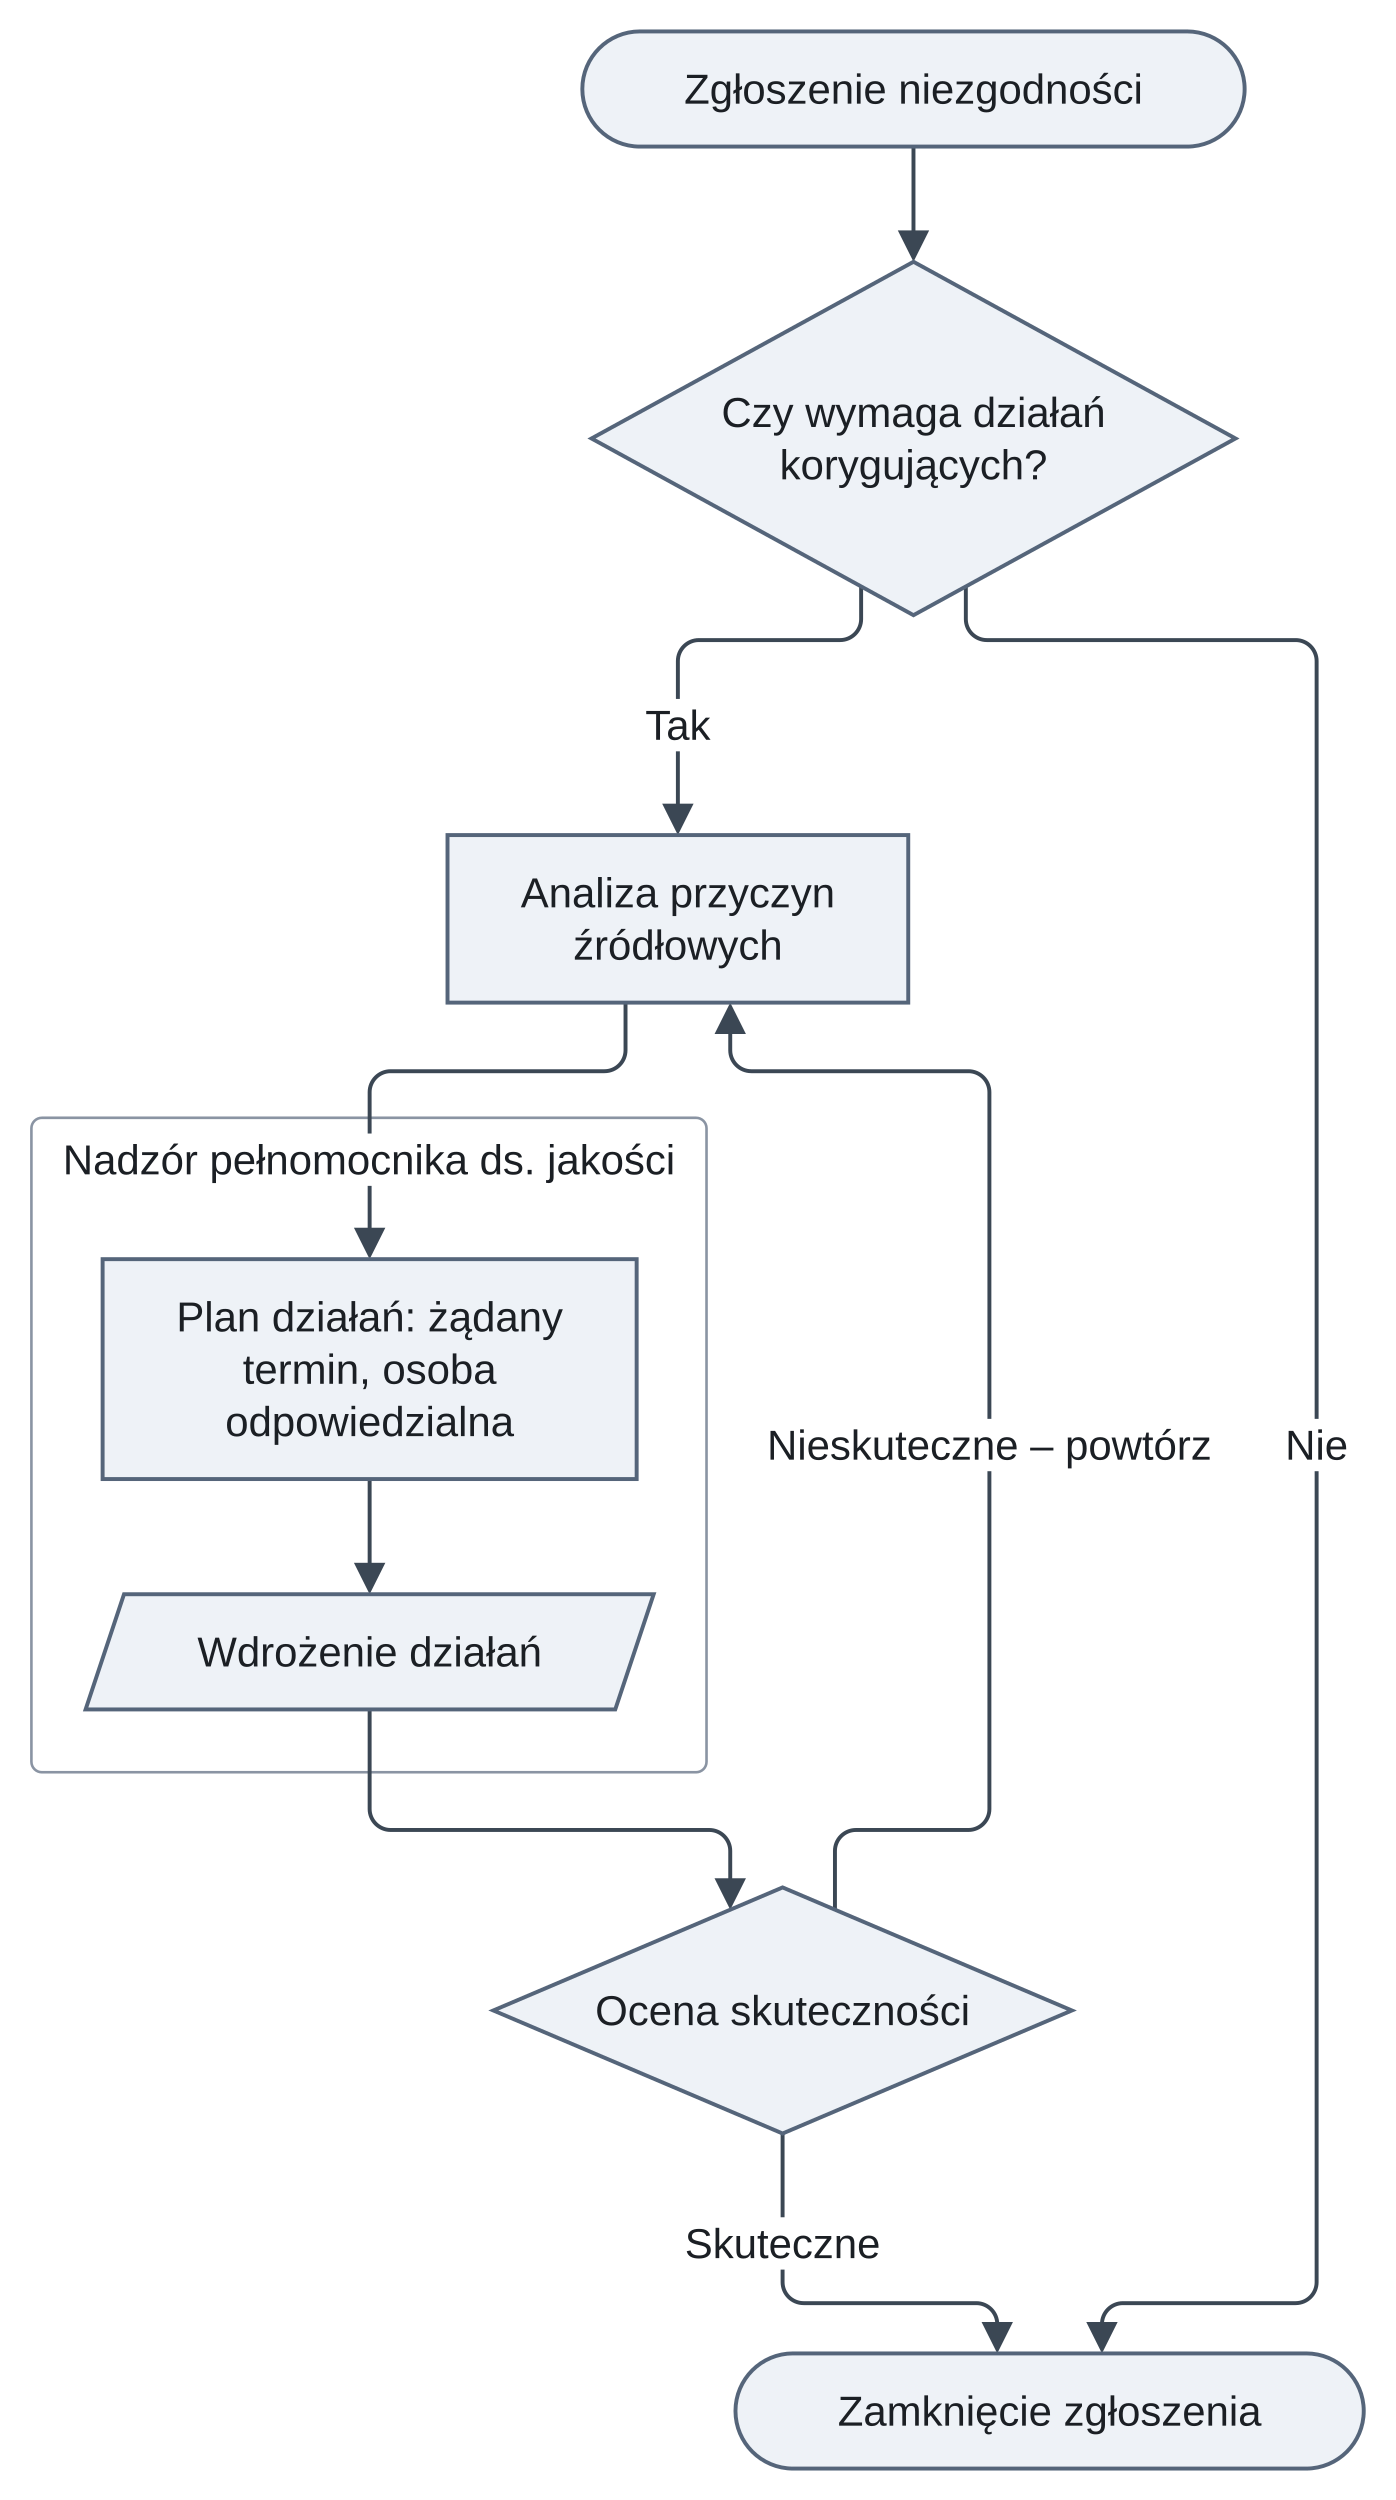
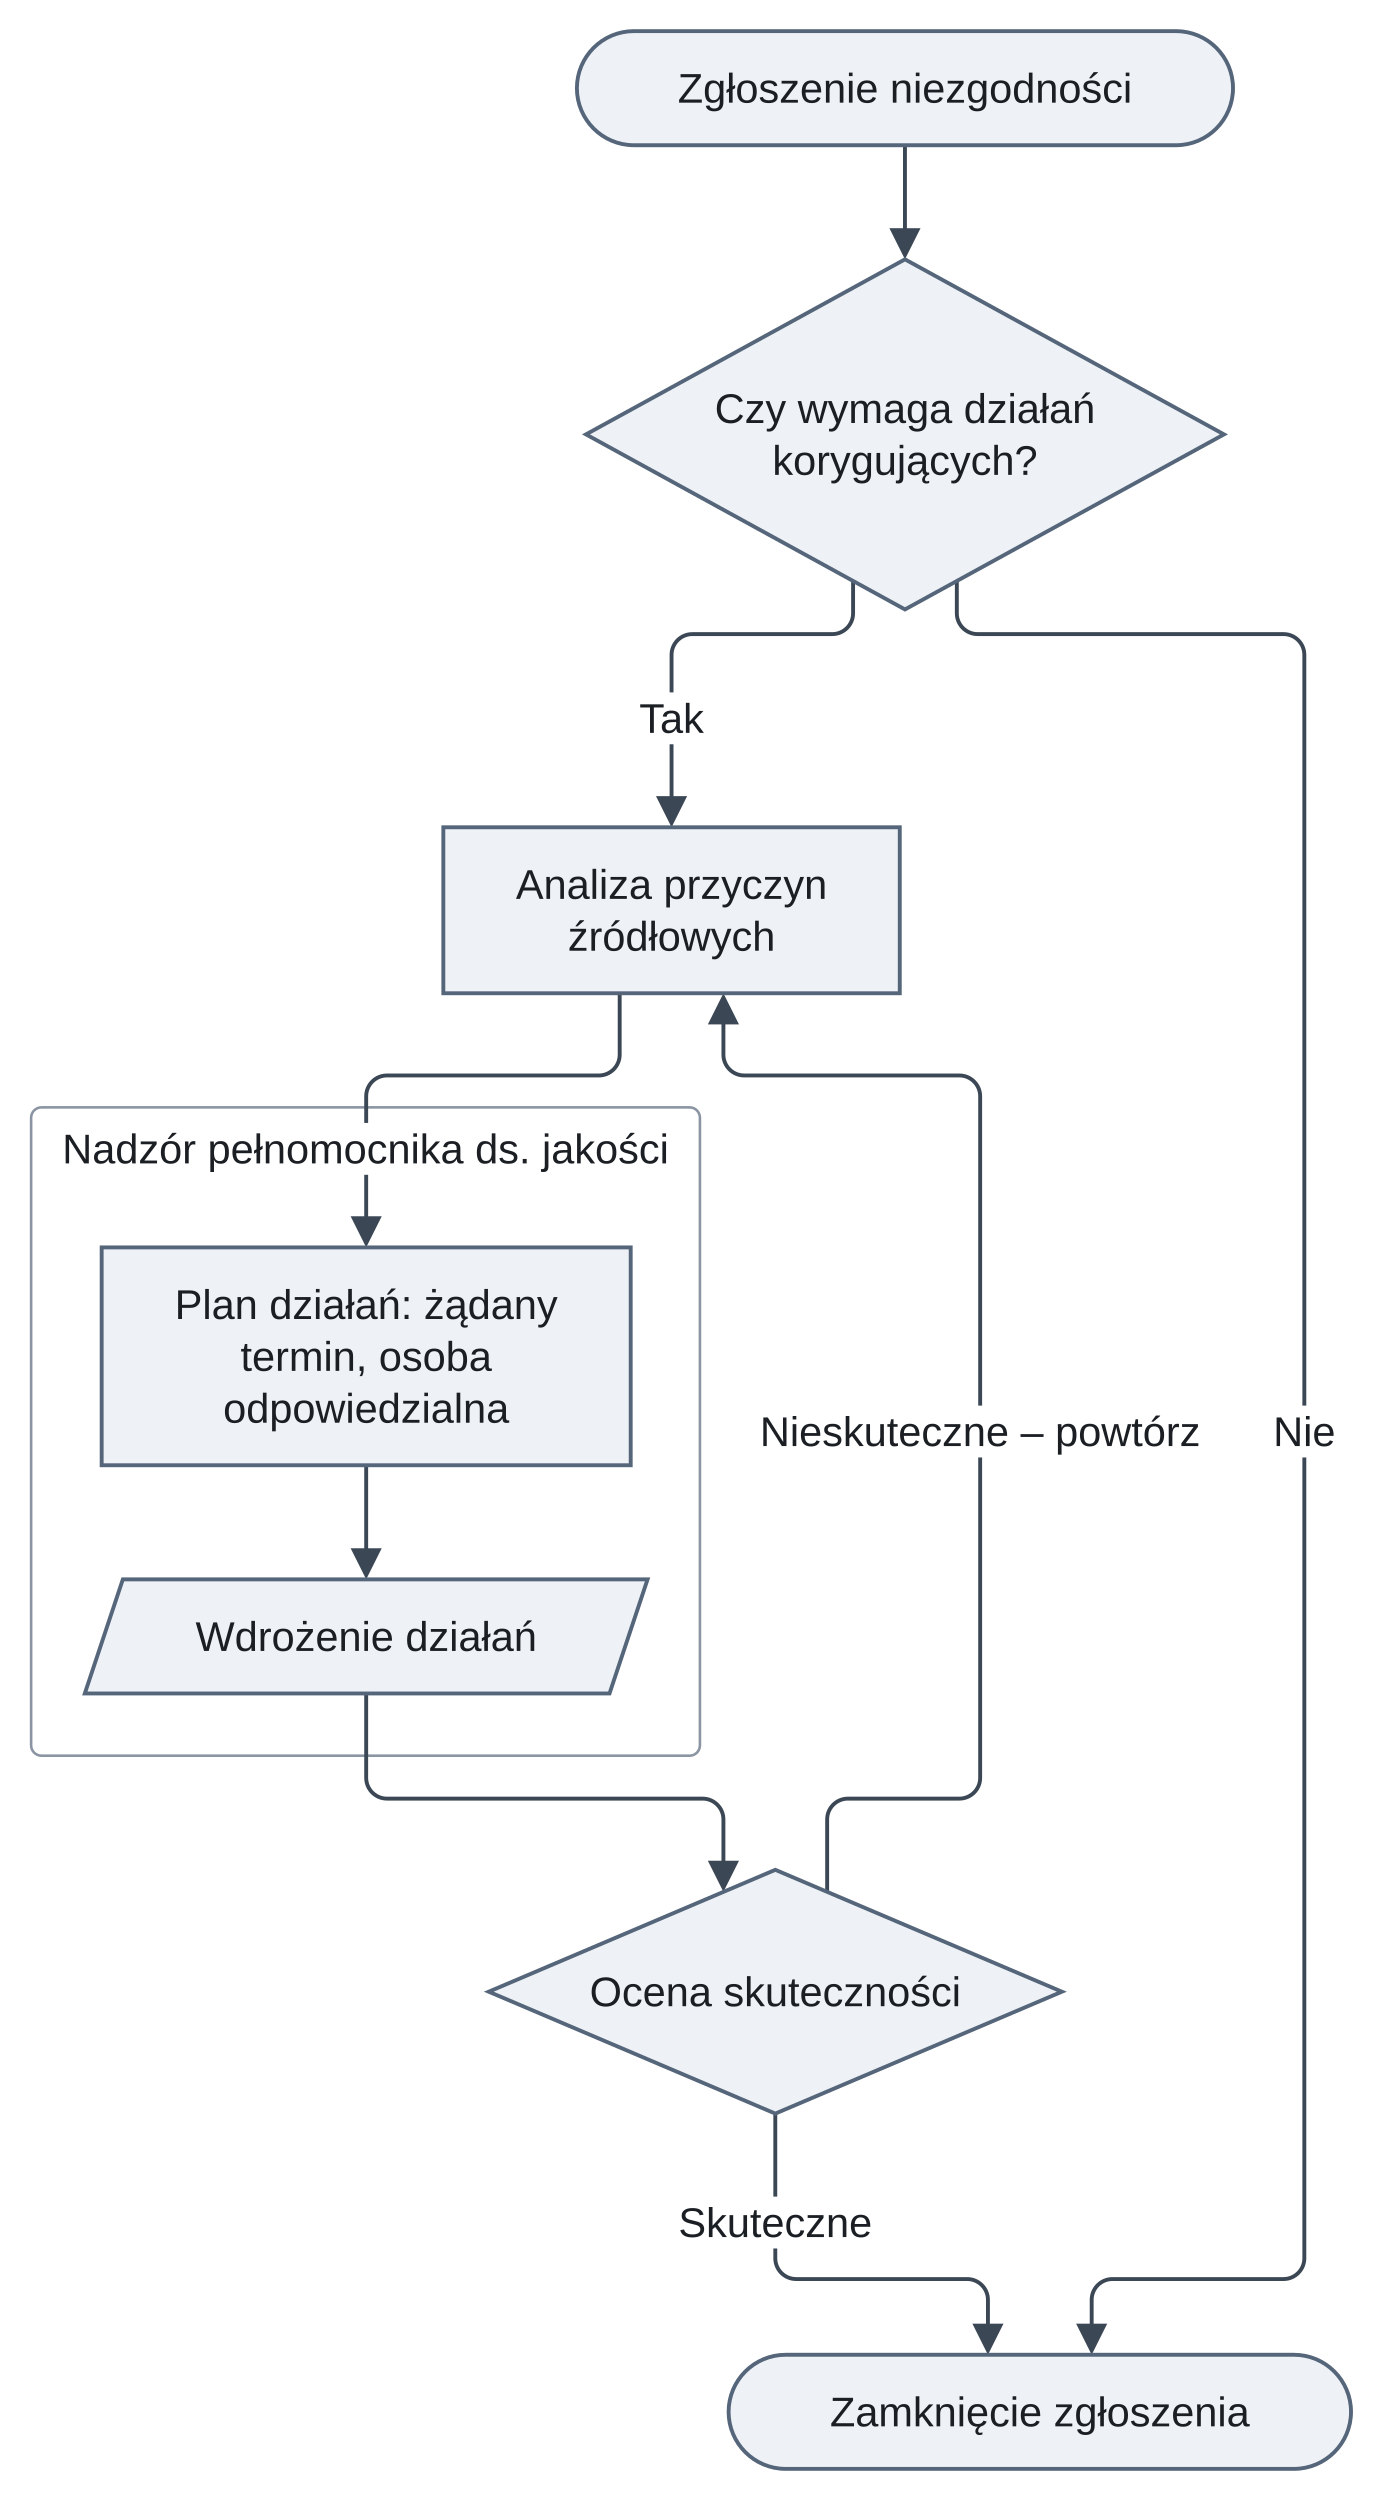
- <svg xmlns="http://www.w3.org/2000/svg" version="1.1" width="532.95" height="955" viewBox="-11.95 -12 532.95 955" role="img" font-family="Arimo, Arial, 'Liberation Sans', sans-serif" font-size="16">
+ <svg xmlns="http://www.w3.org/2000/svg" version="1.1" width="532.95" height="964" viewBox="-11.95 -12 532.95 964" role="img" font-family="Arimo, Arial, 'Liberation Sans', sans-serif" font-size="16">
  <defs>
-     <clipPath id="label-holes-c44d2975">
-       <path d="M-11.95 -12 L521 -12 L521 943 L-11.95 943 M8.05 421 L8.05 441 L249.95 441 L249.95 421 M229.66 255 L229.66 275 L264.34 275 L264.34 255 M475 530 L475 550 L507 550 L507 530 M245.64 835 L245.64 855 L328.36 855 L328.36 835 M277.07 530 L277.07 550 L454.93 550 L454.93 530" />
+     <clipPath id="label-holes-fcfd5dbd">
+       <path d="M-11.95 -12 L521 -12 L521 952 L-11.95 952 M8.05 421 L8.05 441 L249.95 441 L249.95 421 M229.66 255 L229.66 275 L264.34 275 L264.34 255 M475 530 L475 550 L507 550 L507 530 M245.64 835 L245.64 855 L328.36 855 L328.36 835 M277.07 530 L277.07 550 L454.93 550 L454.93 530" />
    </clipPath>
  </defs>
-   <g clip-path="url(#label-holes-c44d2975)">
+   <g clip-path="url(#label-holes-fcfd5dbd)">
    <rect class="cluster" x="0.05" y="415" width="257.89" height="250" rx="4" fill="none" stroke="#8a94a3" stroke-width="1" />
  </g>
  <path class="edge" d="M129.25 553 L129.25 588.6" fill="none" stroke="#3b4754" stroke-width="1.5" />
  <path class="edge" d="M337 44 L337 79.6" fill="none" stroke="#3b4754" stroke-width="1.5" />
-   <g clip-path="url(#label-holes-c44d2975)">
+   <g clip-path="url(#label-holes-fcfd5dbd)">
    <path class="edge" d="M317 212.02 L317 224.51 C317 228.91 313.4 232.51 309 232.51 L255 232.51 C250.6 232.51 247 236.11 247 240.51 L247 253 L247 298.6" fill="none" stroke="#3b4754" stroke-width="1.5" />
  </g>
-   <g clip-path="url(#label-holes-c44d2975)">
-     <path class="edge" d="M357 212.02 L357 224.51 C357 228.91 360.6 232.51 365 232.51 L483 232.51 C487.4 232.51 491 236.11 491 240.51 L491 253 L491 857 L491 859.8 C491 864.2 487.4 867.8 483 867.8 L417 867.8 C412.6 867.8 409 871.4 409 875.8 L409 878.6" fill="none" stroke="#3b4754" stroke-width="1.5" />
+   <g clip-path="url(#label-holes-fcfd5dbd)">
+     <path class="edge" d="M357 212.02 L357 224.51 C357 228.91 360.6 232.51 365 232.51 L483 232.51 C487.4 232.51 491 236.11 491 240.51 L491 253 L491 857 L491 858.8 C491 863.2 487.4 866.8 483 866.8 L417 866.8 C412.6 866.8 409 870.4 409 874.8 L409 887.6" fill="none" stroke="#3b4754" stroke-width="1.5" />
  </g>
-   <g clip-path="url(#label-holes-c44d2975)">
-     <path class="edge" d="M227 371 L227 389.2 C227 393.6 223.4 397.2 219 397.2 L137.25 397.2 C132.85 397.2 129.25 400.8 129.25 405.2 L129.25 415 L129.25 460.6" fill="none" stroke="#3b4754" stroke-width="1.5" />
+   <g clip-path="url(#label-holes-fcfd5dbd)">
+     <path class="edge" d="M227 371 L227 394.7 C227 399.1 223.4 402.7 219 402.7 L137.25 402.7 C132.85 402.7 129.25 406.3 129.25 410.7 L129.25 415 L129.25 460.6" fill="none" stroke="#3b4754" stroke-width="1.5" />
  </g>
-   <path class="edge" d="M129.25 641 L129.25 665 L129.25 679.05 C129.25 683.45 132.85 687.05 137.25 687.05 L259 687.05 C263.4 687.05 267 690.65 267 695.05 L267 709.11" fill="none" stroke="#3b4754" stroke-width="1.5" />
-   <g clip-path="url(#label-holes-c44d2975)">
-     <path class="edge" d="M287 803 L287 857 L287 859.8 C287 864.2 290.6 867.8 295 867.8 L361 867.8 C365.4 867.8 369 871.4 369 875.8 L369 878.6" fill="none" stroke="#3b4754" stroke-width="1.5" />
+   <path class="edge" d="M129.25 641 L129.25 665 L129.25 673.55 C129.25 677.95 132.85 681.55 137.25 681.55 L259 681.55 C263.4 681.55 267 685.15 267 689.55 L267 709.11" fill="none" stroke="#3b4754" stroke-width="1.5" />
+   <g clip-path="url(#label-holes-fcfd5dbd)">
+     <path class="edge" d="M287 803 L287 857 L287 858.8 C287 863.2 290.6 866.8 295 866.8 L361 866.8 C365.4 866.8 369 870.4 369 874.8 L369 887.6" fill="none" stroke="#3b4754" stroke-width="1.5" />
  </g>
-   <g clip-path="url(#label-holes-c44d2975)">
-     <path class="edge" d="M267 379.4 L267 389.2 C267 393.6 270.6 397.2 275 397.2 L358 397.2 C362.4 397.2 366 400.8 366 405.2 L366 415 L366 665 L366 679.05 C366 683.45 362.4 687.05 358 687.05 L315 687.05 C310.6 687.05 307 690.65 307 695.05 L307 717.51" fill="none" stroke="#3b4754" stroke-width="1.5" />
+   <g clip-path="url(#label-holes-fcfd5dbd)">
+     <path class="edge" d="M267 379.4 L267 394.7 C267 399.1 270.6 402.7 275 402.7 L358 402.7 C362.4 402.7 366 406.3 366 410.7 L366 415 L366 665 L366 673.55 C366 677.95 362.4 681.55 358 681.55 L315 681.55 C310.6 681.55 307 685.15 307 689.55 L307 717.51" fill="none" stroke="#3b4754" stroke-width="1.5" />
  </g>
  <polygon class="arrowhead" points="129.25,597 123.25,585 135.25,585" fill="#3b4754" />
  <polygon class="arrowhead" points="337,88 331,76 343,76" fill="#3b4754" />
  <polygon class="arrowhead" points="247,307 241,295 253,295" fill="#3b4754" />
-   <polygon class="arrowhead" points="409,887 403,875 415,875" fill="#3b4754" />
+   <polygon class="arrowhead" points="409,896 403,884 415,884" fill="#3b4754" />
  <polygon class="arrowhead" points="129.25,469 123.25,457 135.25,457" fill="#3b4754" />
  <polygon class="arrowhead" points="267,717.51 261,705.51 273,705.51" fill="#3b4754" />
-   <polygon class="arrowhead" points="369,887 363,875 375,875" fill="#3b4754" />
+   <polygon class="arrowhead" points="369,896 363,884 375,884" fill="#3b4754" />
  <polygon class="arrowhead" points="267,371 273,383 261,383" fill="#3b4754" />
  <rect class="node" x="210.5" y="0" width="253" height="44" rx="22" fill="#eef2f7" stroke="#55657a" stroke-width="1.5" />
  <polygon class="node" points="337,88 460,155.5 337,223 214,155.5" fill="#eef2f7" stroke="#55657a" stroke-width="1.5" />
  <rect class="node" x="159" y="307" width="176" height="64" fill="#eef2f7" stroke="#55657a" stroke-width="1.5" />
  <rect class="node" x="27.25" y="469" width="204" height="84" fill="#eef2f7" stroke="#55657a" stroke-width="1.5" />
  <polygon class="node" points="35.42,597 237.75,597 223.08,641 20.75,641" fill="#eef2f7" stroke="#55657a" stroke-width="1.5" />
  <polygon class="node" points="287,709 397.5,756 287,803 176.5,756" fill="#eef2f7" stroke="#55657a" stroke-width="1.5" />
-   <rect class="node" x="269" y="887" width="240" height="44" rx="22" fill="#eef2f7" stroke="#55657a" stroke-width="1.5" />
+   <rect class="node" x="269" y="896" width="240" height="44" rx="22" fill="#eef2f7" stroke="#55657a" stroke-width="1.5" />
  <text class="node-label" x="337" y="27.6" text-anchor="middle" fill="#1b1f24">Zgłoszenie niezgodności</text>
  <text class="node-label" x="337" y="151.1" text-anchor="middle" fill="#1b1f24">Czy wymaga działań</text>
  <text class="node-label" x="337" y="171.1" text-anchor="middle" fill="#1b1f24">korygujących?</text>
  <text class="node-label" x="247" y="334.6" text-anchor="middle" fill="#1b1f24">Analiza przyczyn</text>
  <text class="node-label" x="247" y="354.6" text-anchor="middle" fill="#1b1f24">źródłowych</text>
  <text class="cluster-title" x="129" y="436.6" text-anchor="middle" fill="#1b1f24">Nadzór pełnomocnika ds. jakości</text>
  <text class="node-label" x="129.25" y="496.6" text-anchor="middle" fill="#1b1f24">Plan działań: żądany</text>
  <text class="node-label" x="129.25" y="516.6" text-anchor="middle" fill="#1b1f24">termin, osoba</text>
  <text class="node-label" x="129.25" y="536.6" text-anchor="middle" fill="#1b1f24">odpowiedzialna</text>
  <text class="node-label" x="129.25" y="624.6" text-anchor="middle" fill="#1b1f24">Wdrożenie działań</text>
  <text class="node-label" x="287" y="761.6" text-anchor="middle" fill="#1b1f24">Ocena skuteczności</text>
-   <text class="node-label" x="389" y="914.6" text-anchor="middle" fill="#1b1f24">Zamknięcie zgłoszenia</text>
+   <text class="node-label" x="389" y="923.6" text-anchor="middle" fill="#1b1f24">Zamknięcie zgłoszenia</text>
  <text class="edge-label" x="247" y="270.6" text-anchor="middle" fill="#1b1f24">Tak</text>
  <text class="edge-label" x="491" y="545.6" text-anchor="middle" fill="#1b1f24">Nie</text>
  <text class="edge-label" x="287" y="850.6" text-anchor="middle" fill="#1b1f24">Skuteczne</text>
  <text class="edge-label" x="366" y="545.6" text-anchor="middle" fill="#1b1f24">Nieskuteczne – powtórz</text>
</svg>
